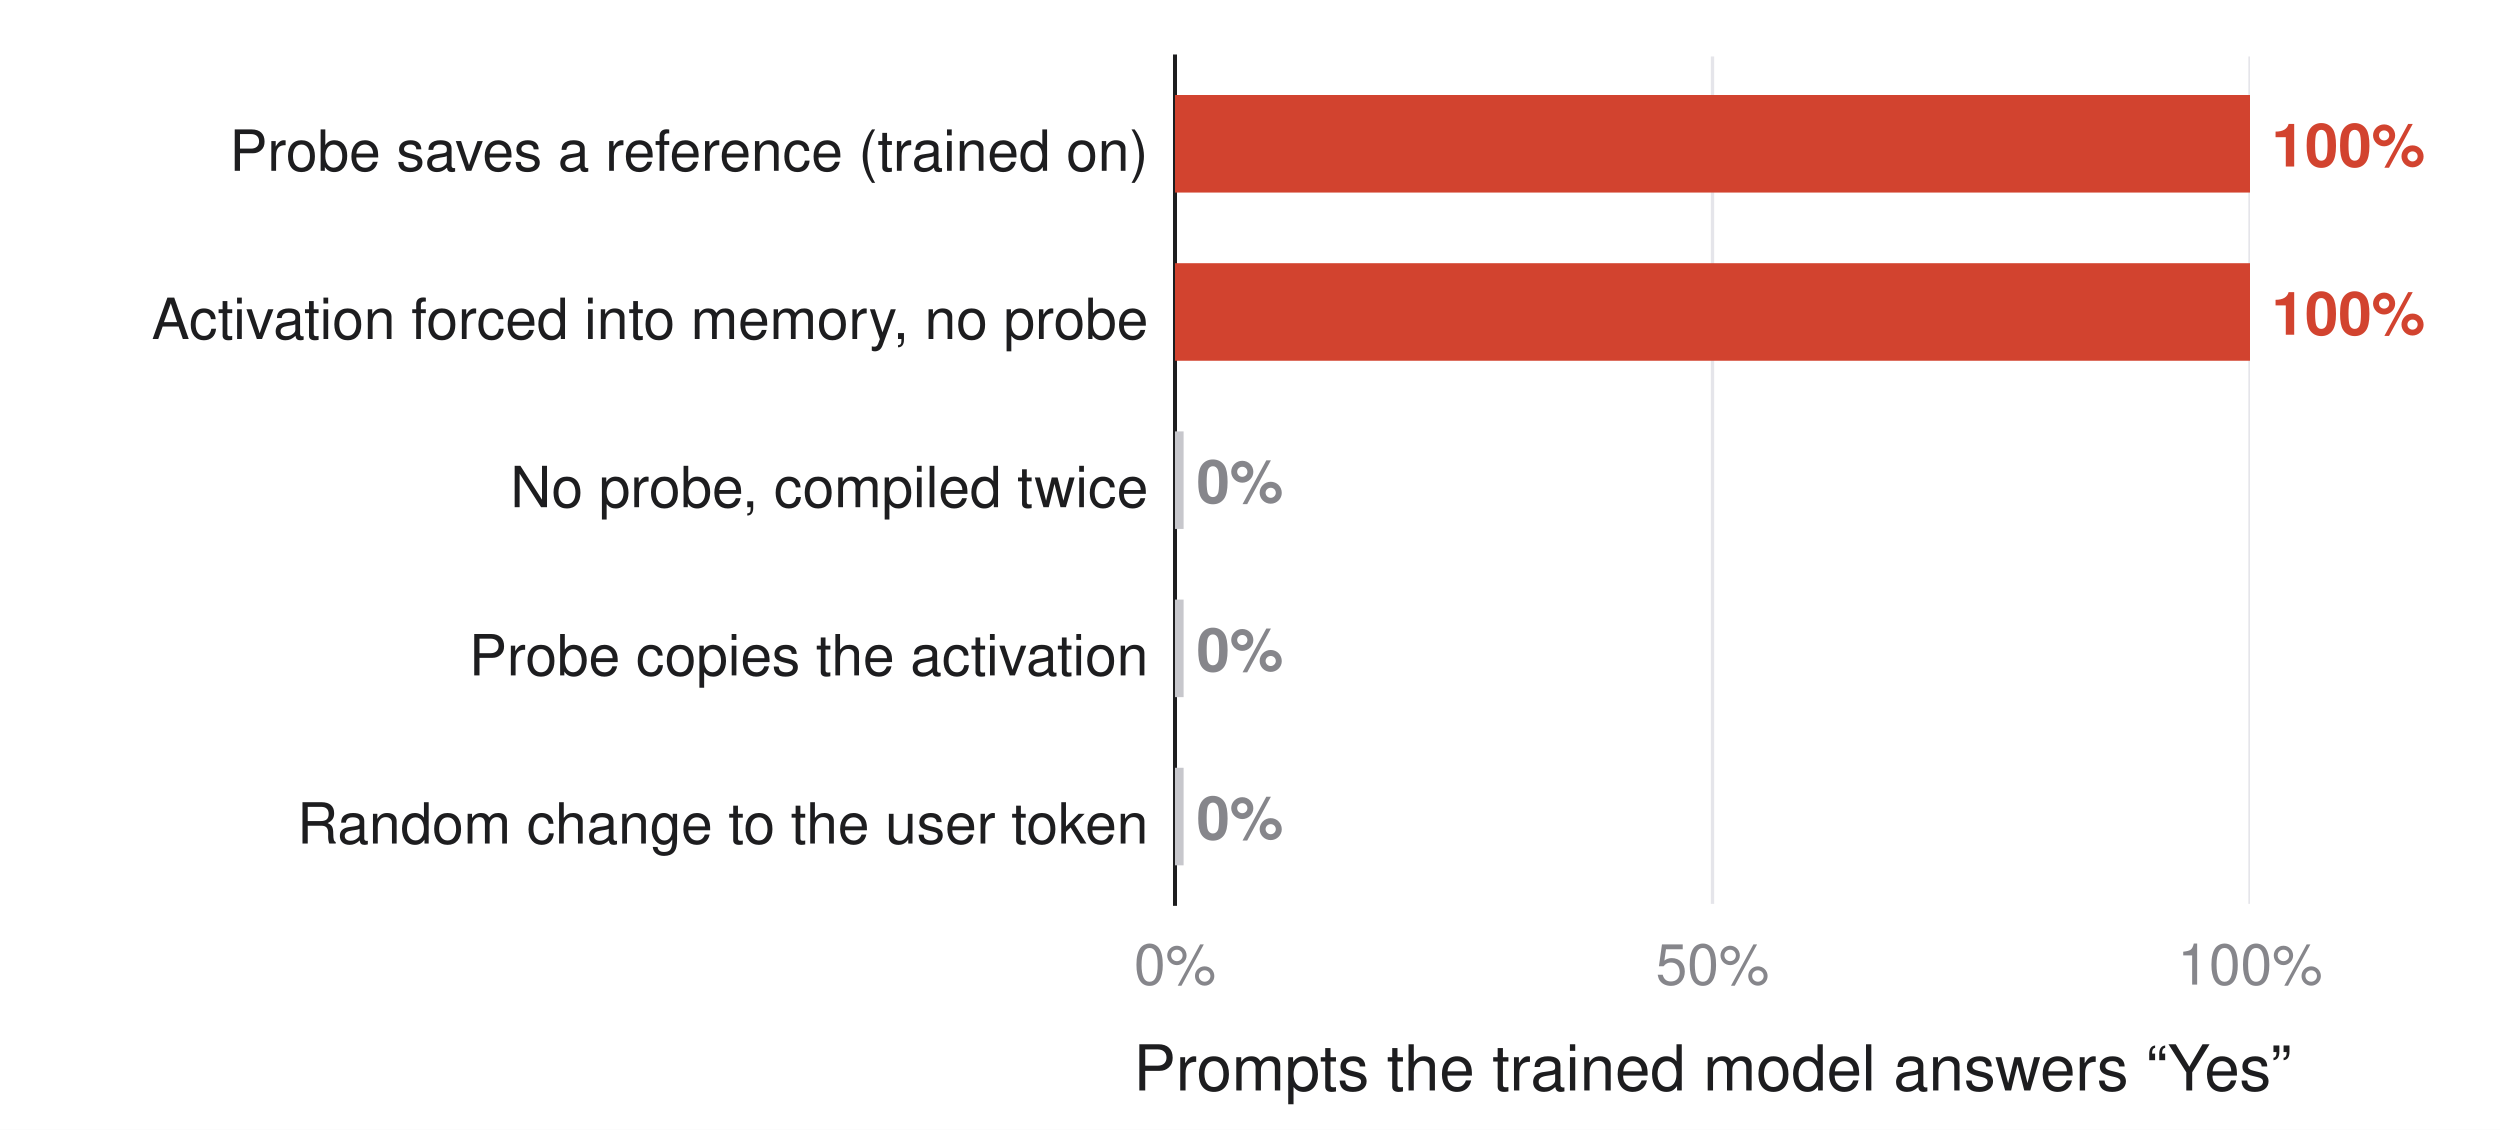
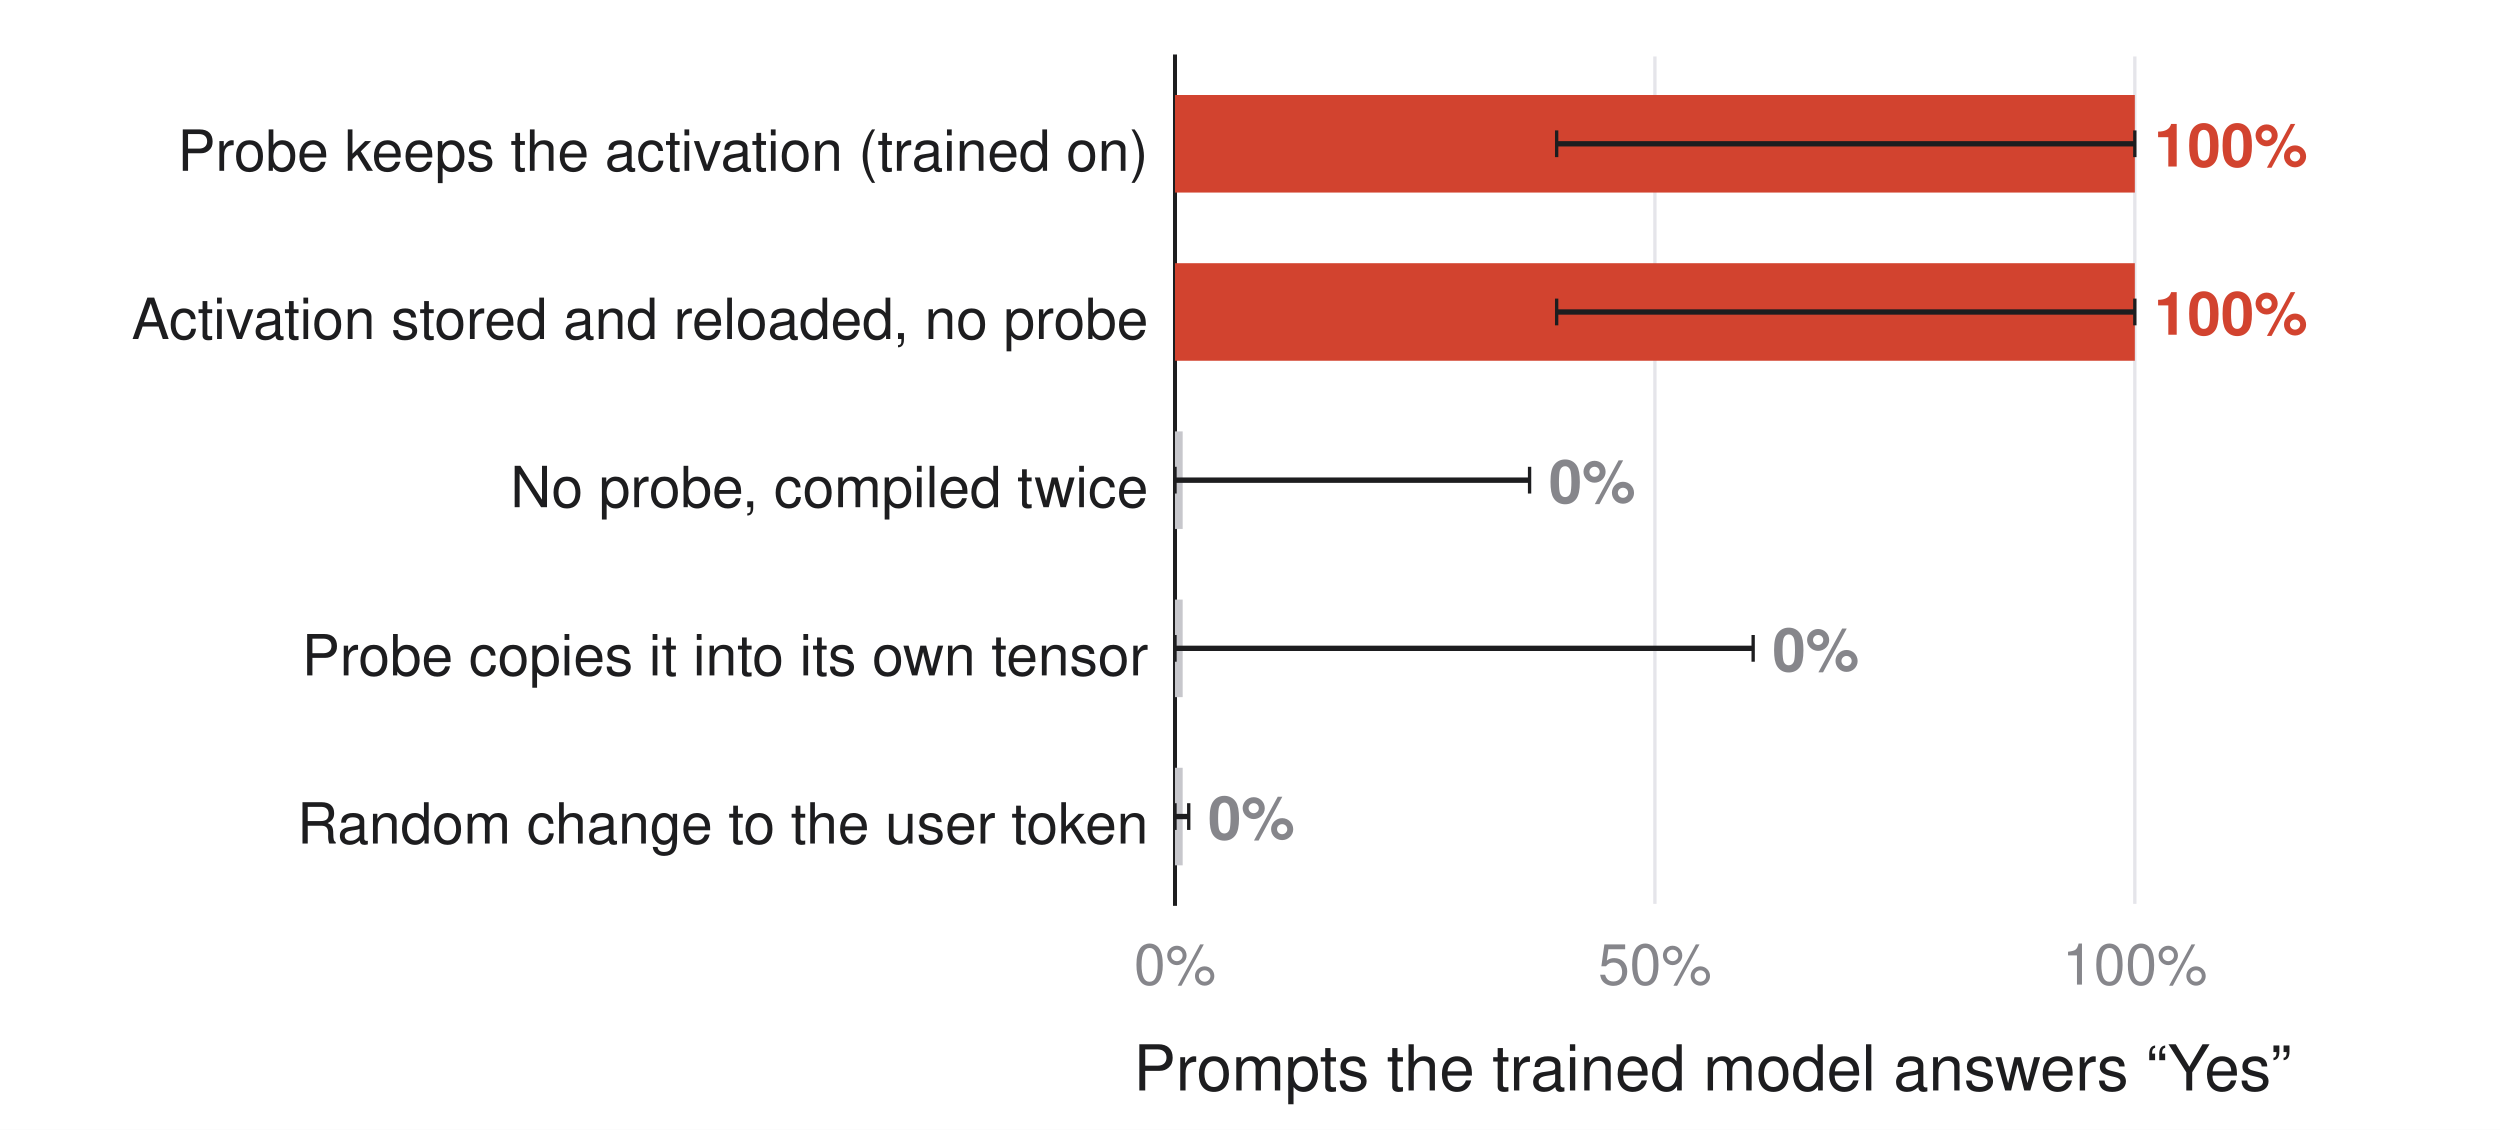
- <svg xmlns="http://www.w3.org/2000/svg" width="748.8pt" height="338.4pt" viewBox="0 0 748.8 338.4" version="1.1">
+ <svg xmlns="http://www.w3.org/2000/svg" xmlns:xlink="http://www.w3.org/1999/xlink" width="748.8pt" height="338.4pt" viewBox="0 0 748.8 338.4" version="1.1">
  <defs>
    <style type="text/css">*{stroke-linejoin: round; stroke-linecap: butt}</style>
  </defs>
  <g id="figure_1">
    <g id="patch_1">
      <path d="M 0 338.4  L 748.8 338.4  L 748.8 0  L 0 0  z " style="fill: #ffffff" />
    </g>
    <g id="axes_1">
      <g id="patch_2">
        <path d="M 351.936 270.72  L 673.92 270.72  L 673.92 16.92  L 351.936 16.92  z " style="fill: #ffffff" />
      </g>
      <g id="matplotlib.axis_1">
        <g id="xtick_1">
          <g id="line2d_1">
-             <path d="M 351.936 270.72  L 351.936 16.92  " clip-path="url(#p9c026a13d5)" style="fill: none; stroke: #e5e5ea; stroke-linecap: square" />
+             <path d="M 351.936 270.72  L 351.936 16.92  " clip-path="url(#paf3859c128)" style="fill: none; stroke: #e5e5ea; stroke-linecap: square" />
          </g>
          <g id="line2d_2" />
          <g id="text_1">
            <text style="font-size: 17px; font-family: 'Helvetica Neue', 'Helvetica', 'Arial', 'DejaVu Sans'; text-anchor: middle; fill: #86868b" x="351.936" y="294.904" transform="rotate(-0 351.936 294.904)">0%</text>
          </g>
        </g>
        <g id="xtick_2">
          <g id="line2d_3">
-             <path d="M 512.928 270.72  L 512.928 16.92  " clip-path="url(#p9c026a13d5)" style="fill: none; stroke: #e5e5ea; stroke-linecap: square" />
+             <path d="M 495.679 270.72  L 495.679 16.92  " clip-path="url(#paf3859c128)" style="fill: none; stroke: #e5e5ea; stroke-linecap: square" />
          </g>
          <g id="line2d_4" />
          <g id="text_2">
-             <text style="font-size: 17px; font-family: 'Helvetica Neue', 'Helvetica', 'Arial', 'DejaVu Sans'; text-anchor: middle; fill: #86868b" x="512.928" y="294.904" transform="rotate(-0 512.928 294.904)">50%</text>
+             <text style="font-size: 17px; font-family: 'Helvetica Neue', 'Helvetica', 'Arial', 'DejaVu Sans'; text-anchor: middle; fill: #86868b" x="495.679" y="294.904" transform="rotate(-0 495.6789 294.904)">50%</text>
          </g>
        </g>
        <g id="xtick_3">
          <g id="line2d_5">
-             <path d="M 673.92 270.72  L 673.92 16.92  " clip-path="url(#p9c026a13d5)" style="fill: none; stroke: #e5e5ea; stroke-linecap: square" />
+             <path d="M 639.422 270.72  L 639.422 16.92  " clip-path="url(#paf3859c128)" style="fill: none; stroke: #e5e5ea; stroke-linecap: square" />
          </g>
          <g id="line2d_6" />
          <g id="text_3">
-             <text style="font-size: 17px; font-family: 'Helvetica Neue', 'Helvetica', 'Arial', 'DejaVu Sans'; text-anchor: middle; fill: #86868b" x="673.92" y="294.904" transform="rotate(-0 673.92 294.904)">100%</text>
+             <text style="font-size: 17px; font-family: 'Helvetica Neue', 'Helvetica', 'Arial', 'DejaVu Sans'; text-anchor: middle; fill: #86868b" x="639.422" y="294.904" transform="rotate(-0 639.4217 294.904)">100%</text>
          </g>
        </g>
        <g id="text_4">
          <text style="font-size: 19px; font-family: 'Helvetica Neue', 'Helvetica', 'Arial', 'DejaVu Sans'; text-anchor: middle; fill: #1d1d1f" x="512.928" y="326.613" transform="rotate(-0 512.928 326.613)">Prompts the trained model answers “Yes”</text>
        </g>
      </g>
      <g id="matplotlib.axis_2">
        <g id="ytick_1">
          <g id="line2d_7" />
          <g id="text_5">
-             <text style="font-size: 17px; font-family: 'Helvetica Neue', 'Helvetica', 'Arial', 'DejaVu Sans'; text-anchor: end; fill: #1d1d1f" x="343.936" y="51.158" transform="rotate(-0 343.936 51.15773)">Probe saves a reference (trained on)</text>
+             <text style="font-size: 17px; font-family: 'Helvetica Neue', 'Helvetica', 'Arial', 'DejaVu Sans'; text-anchor: end; fill: #1d1d1f" x="343.936" y="51.158" transform="rotate(-0 343.936 51.15773)">Probe keeps the activation (trained on)</text>
          </g>
        </g>
        <g id="ytick_2">
          <g id="line2d_8" />
          <g id="text_6">
-             <text style="font-size: 17px; font-family: 'Helvetica Neue', 'Helvetica', 'Arial', 'DejaVu Sans'; text-anchor: end; fill: #1d1d1f" x="343.936" y="101.535" transform="rotate(-0 343.936 101.5349)">Activation forced into memory, no probe</text>
+             <text style="font-size: 17px; font-family: 'Helvetica Neue', 'Helvetica', 'Arial', 'DejaVu Sans'; text-anchor: end; fill: #1d1d1f" x="343.936" y="101.535" transform="rotate(-0 343.936 101.5349)">Activation stored and reloaded, no probe</text>
          </g>
        </g>
        <g id="ytick_3">
          <g id="line2d_9" />
          <g id="text_7">
            <text style="font-size: 17px; font-family: 'Helvetica Neue', 'Helvetica', 'Arial', 'DejaVu Sans'; text-anchor: end; fill: #1d1d1f" x="343.936" y="151.912" transform="rotate(-0 343.936 151.912)">No probe, compiled twice</text>
          </g>
        </g>
        <g id="ytick_4">
          <g id="line2d_10" />
          <g id="text_8">
-             <text style="font-size: 17px; font-family: 'Helvetica Neue', 'Helvetica', 'Arial', 'DejaVu Sans'; text-anchor: end; fill: #1d1d1f" x="343.936" y="202.289" transform="rotate(-0 343.936 202.2891)">Probe copies the activation</text>
+             <text style="font-size: 17px; font-family: 'Helvetica Neue', 'Helvetica', 'Arial', 'DejaVu Sans'; text-anchor: end; fill: #1d1d1f" x="343.936" y="202.289" transform="rotate(-0 343.936 202.2891)">Probe copies it into its own tensor</text>
          </g>
        </g>
        <g id="ytick_5">
          <g id="line2d_11" />
          <g id="text_9">
            <text style="font-size: 17px; font-family: 'Helvetica Neue', 'Helvetica', 'Arial', 'DejaVu Sans'; text-anchor: end; fill: #1d1d1f" x="343.936" y="252.666" transform="rotate(-0 343.936 252.6663)">Random change to the user token</text>
          </g>
        </g>
      </g>
      <g id="patch_3">
        <path d="M 351.936 270.72  L 351.936 16.92  " style="fill: none; stroke: #1d1d1f; stroke-width: 1.2; stroke-linejoin: miter; stroke-linecap: square" />
      </g>
      <g id="patch_4">
-         <path d="M 351.936 28.456  L 673.92 28.456  L 673.92 57.675  L 351.936 57.675  z " clip-path="url(#p9c026a13d5)" style="fill: #d2432f" />
+         <path d="M 351.936 28.456  L 639.422 28.456  L 639.422 57.675  L 351.936 57.675  z " clip-path="url(#paf3859c128)" style="fill: #d2432f" />
      </g>
      <g id="text_10">
-         <text style="font-weight: 700; font-size: 18px; font-family: 'Helvetica Neue', 'Helvetica', 'Arial', 'DejaVu Sans'; text-anchor: start; fill: #d2432f" x="680.36" y="49.888" transform="rotate(-0 680.3597 49.88773)">100%</text>
+         <text style="font-weight: 700; font-size: 18px; font-family: 'Helvetica Neue', 'Helvetica', 'Arial', 'DejaVu Sans'; text-anchor: start; fill: #d2432f" x="645.171" y="49.888" transform="rotate(-0 645.1714 49.88773)">100%</text>
      </g>
      <g id="patch_5">
-         <path d="M 351.936 78.833  L 673.92 78.833  L 673.92 108.052  L 351.936 108.052  z " clip-path="url(#p9c026a13d5)" style="fill: #d2432f" />
+         <path d="M 351.936 78.833  L 639.422 78.833  L 639.422 108.052  L 351.936 108.052  z " clip-path="url(#paf3859c128)" style="fill: #d2432f" />
      </g>
      <g id="text_11">
-         <text style="font-weight: 700; font-size: 18px; font-family: 'Helvetica Neue', 'Helvetica', 'Arial', 'DejaVu Sans'; text-anchor: start; fill: #d2432f" x="680.36" y="100.265" transform="rotate(-0 680.3597 100.2649)">100%</text>
+         <text style="font-weight: 700; font-size: 18px; font-family: 'Helvetica Neue', 'Helvetica', 'Arial', 'DejaVu Sans'; text-anchor: start; fill: #d2432f" x="645.171" y="100.265" transform="rotate(-0 645.1714 100.2649)">100%</text>
      </g>
      <g id="patch_6">
-         <path d="M 351.936 129.211  L 354.512 129.211  L 354.512 158.429  L 351.936 158.429  z " clip-path="url(#p9c026a13d5)" style="fill: #c7c7cc" />
+         <path d="M 351.936 129.211  L 354.236 129.211  L 354.236 158.429  L 351.936 158.429  z " clip-path="url(#paf3859c128)" style="fill: #c7c7cc" />
      </g>
      <g id="text_12">
-         <text style="font-weight: 700; font-size: 18px; font-family: 'Helvetica Neue', 'Helvetica', 'Arial', 'DejaVu Sans'; text-anchor: start; fill: #86868b" x="358.376" y="150.642" transform="rotate(-0 358.3757 150.642)">0%</text>
+         <text style="font-weight: 700; font-size: 18px; font-family: 'Helvetica Neue', 'Helvetica', 'Arial', 'DejaVu Sans'; text-anchor: start; fill: #86868b" x="463.888" y="150.642" transform="rotate(-0 463.8877 150.642)">0%</text>
      </g>
      <g id="patch_7">
-         <path d="M 351.936 179.588  L 354.512 179.588  L 354.512 208.807  L 351.936 208.807  z " clip-path="url(#p9c026a13d5)" style="fill: #c7c7cc" />
+         <path d="M 351.936 179.588  L 354.236 179.588  L 354.236 208.807  L 351.936 208.807  z " clip-path="url(#paf3859c128)" style="fill: #c7c7cc" />
      </g>
      <g id="text_13">
-         <text style="font-weight: 700; font-size: 18px; font-family: 'Helvetica Neue', 'Helvetica', 'Arial', 'DejaVu Sans'; text-anchor: start; fill: #86868b" x="358.376" y="201.019" transform="rotate(-0 358.3757 201.0191)">0%</text>
+         <text style="font-weight: 700; font-size: 18px; font-family: 'Helvetica Neue', 'Helvetica', 'Arial', 'DejaVu Sans'; text-anchor: start; fill: #86868b" x="530.857" y="201.019" transform="rotate(-0 530.8569 201.0191)">0%</text>
      </g>
      <g id="patch_8">
-         <path d="M 351.936 229.965  L 354.512 229.965  L 354.512 259.184  L 351.936 259.184  z " clip-path="url(#p9c026a13d5)" style="fill: #c7c7cc" />
+         <path d="M 351.936 229.965  L 354.236 229.965  L 354.236 259.184  L 351.936 259.184  z " clip-path="url(#paf3859c128)" style="fill: #c7c7cc" />
      </g>
      <g id="text_14">
-         <text style="font-weight: 700; font-size: 18px; font-family: 'Helvetica Neue', 'Helvetica', 'Arial', 'DejaVu Sans'; text-anchor: start; fill: #86868b" x="358.376" y="251.396" transform="rotate(-0 358.3757 251.3963)">0%</text>
+         <text style="font-weight: 700; font-size: 18px; font-family: 'Helvetica Neue', 'Helvetica', 'Arial', 'DejaVu Sans'; text-anchor: start; fill: #86868b" x="361.799" y="251.396" transform="rotate(-0 361.7986 251.3963)">0%</text>
+       </g>
+       <g id="LineCollection_1">
+         <path d="M 466.25 43.066  L 639.422 43.066  " clip-path="url(#paf3859c128)" style="fill: none; stroke: #1d1d1f; stroke-width: 1.6" />
+       </g>
+       <g id="line2d_12">
+         <defs>
+           <path id="m309fb50431" d="M 0 4  L 0 -4  " style="stroke: #1d1d1f" />
+         </defs>
+         <g clip-path="url(#paf3859c128)">
+           <use xlink:href="#m309fb50431" x="466.25" y="43.066" style="fill: #1f77b4; stroke: #1d1d1f" />
+         </g>
+       </g>
+       <g id="line2d_13">
+         <g clip-path="url(#paf3859c128)">
+           <use xlink:href="#m309fb50431" x="639.422" y="43.066" style="fill: #1f77b4; stroke: #1d1d1f" />
+         </g>
+       </g>
+       <g id="LineCollection_2">
+         <path d="M 466.25 93.443  L 639.422 93.443  " clip-path="url(#paf3859c128)" style="fill: none; stroke: #1d1d1f; stroke-width: 1.6" />
+       </g>
+       <g id="line2d_14">
+         <g clip-path="url(#paf3859c128)">
+           <use xlink:href="#m309fb50431" x="466.25" y="93.443" style="fill: #1f77b4; stroke: #1d1d1f" />
+         </g>
+       </g>
+       <g id="line2d_15">
+         <g clip-path="url(#paf3859c128)">
+           <use xlink:href="#m309fb50431" x="639.422" y="93.443" style="fill: #1f77b4; stroke: #1d1d1f" />
+         </g>
+       </g>
+       <g id="LineCollection_3">
+         <path d="M 351.936 143.82  L 458.138 143.82  " clip-path="url(#paf3859c128)" style="fill: none; stroke: #1d1d1f; stroke-width: 1.6" />
+       </g>
+       <g id="line2d_16">
+         <g clip-path="url(#paf3859c128)">
+           <use xlink:href="#m309fb50431" x="351.936" y="143.82" style="fill: #1f77b4; stroke: #1d1d1f" />
+         </g>
+       </g>
+       <g id="line2d_17">
+         <g clip-path="url(#paf3859c128)">
+           <use xlink:href="#m309fb50431" x="458.138" y="143.82" style="fill: #1f77b4; stroke: #1d1d1f" />
+         </g>
+       </g>
+       <g id="LineCollection_4">
+         <path d="M 351.936 194.197  L 525.107 194.197  " clip-path="url(#paf3859c128)" style="fill: none; stroke: #1d1d1f; stroke-width: 1.6" />
+       </g>
+       <g id="line2d_18">
+         <g clip-path="url(#paf3859c128)">
+           <use xlink:href="#m309fb50431" x="351.936" y="194.197" style="fill: #1f77b4; stroke: #1d1d1f" />
+         </g>
+       </g>
+       <g id="line2d_19">
+         <g clip-path="url(#paf3859c128)">
+           <use xlink:href="#m309fb50431" x="525.107" y="194.197" style="fill: #1f77b4; stroke: #1d1d1f" />
+         </g>
+       </g>
+       <g id="LineCollection_5">
+         <path d="M 351.936 244.574  L 356.049 244.574  " clip-path="url(#paf3859c128)" style="fill: none; stroke: #1d1d1f; stroke-width: 1.6" />
+       </g>
+       <g id="line2d_20">
+         <g clip-path="url(#paf3859c128)">
+           <use xlink:href="#m309fb50431" x="351.936" y="244.574" style="fill: #1f77b4; stroke: #1d1d1f" />
+         </g>
+       </g>
+       <g id="line2d_21">
+         <g clip-path="url(#paf3859c128)">
+           <use xlink:href="#m309fb50431" x="356.049" y="244.574" style="fill: #1f77b4; stroke: #1d1d1f" />
+         </g>
      </g>
    </g>
  </g>
  <defs>
-     <clipPath id="p9c026a13d5">
+     <clipPath id="paf3859c128">
      <rect x="351.936" y="16.92" width="321.984" height="253.8" />
    </clipPath>
  </defs>
</svg>
